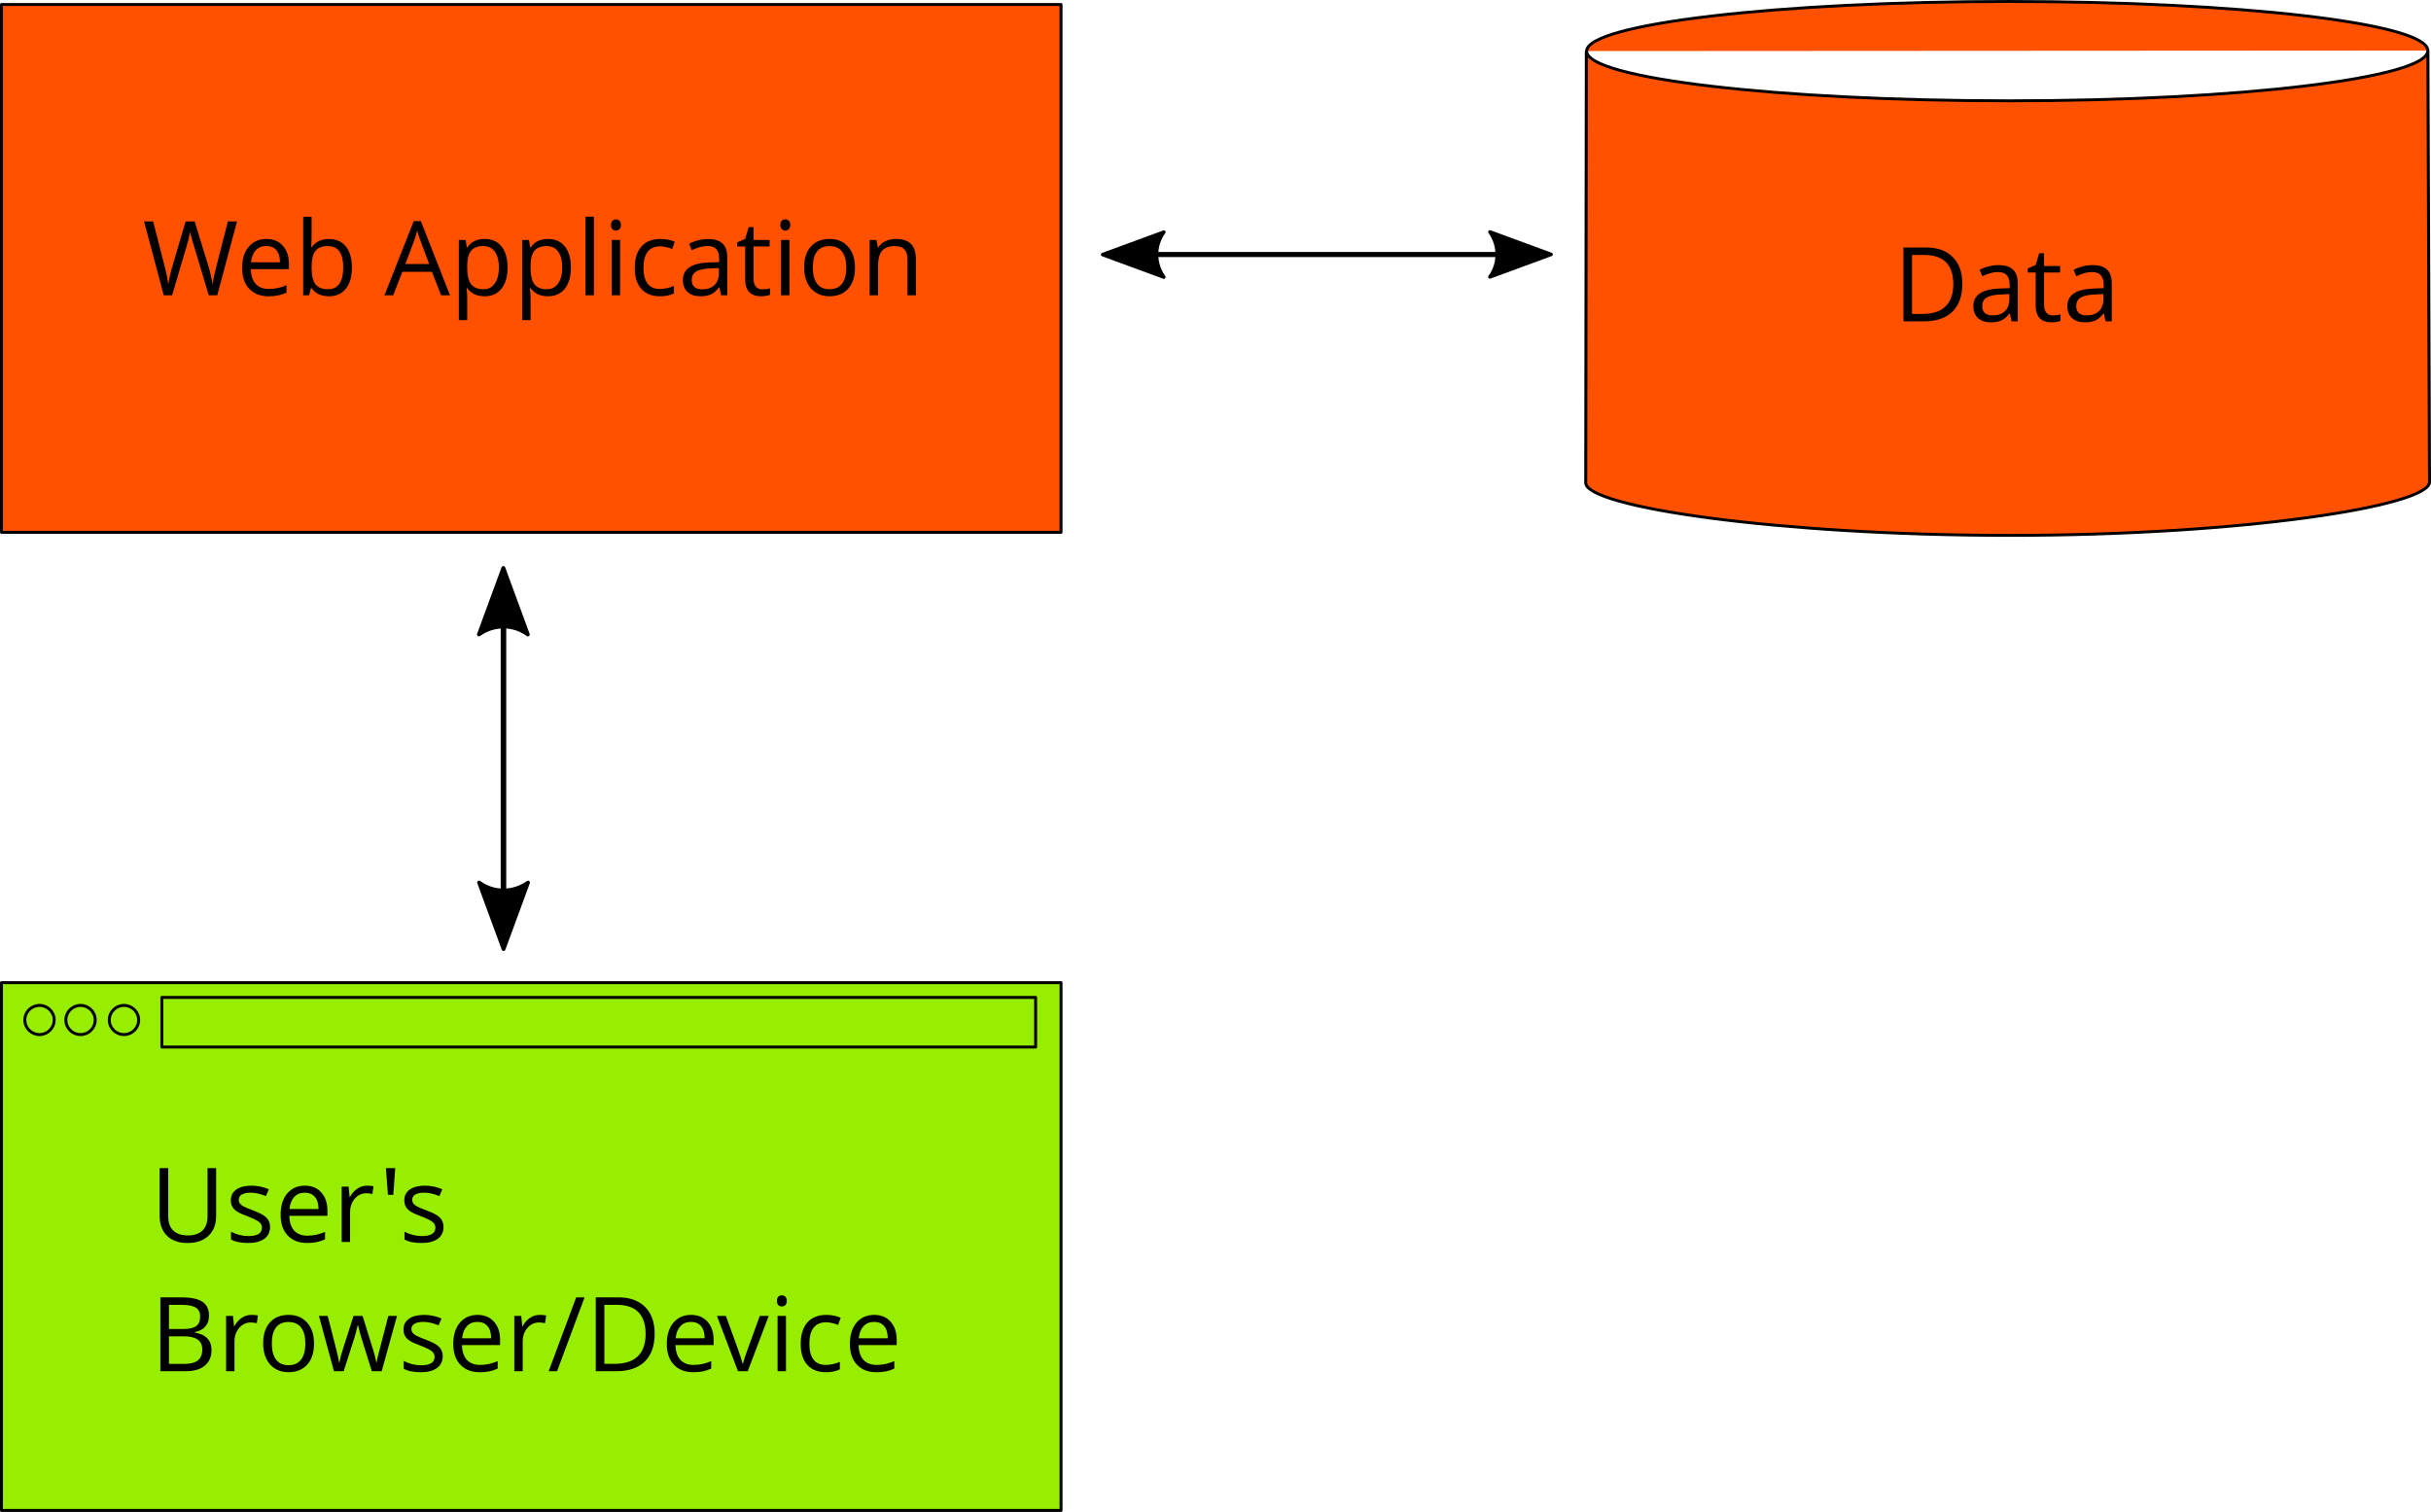
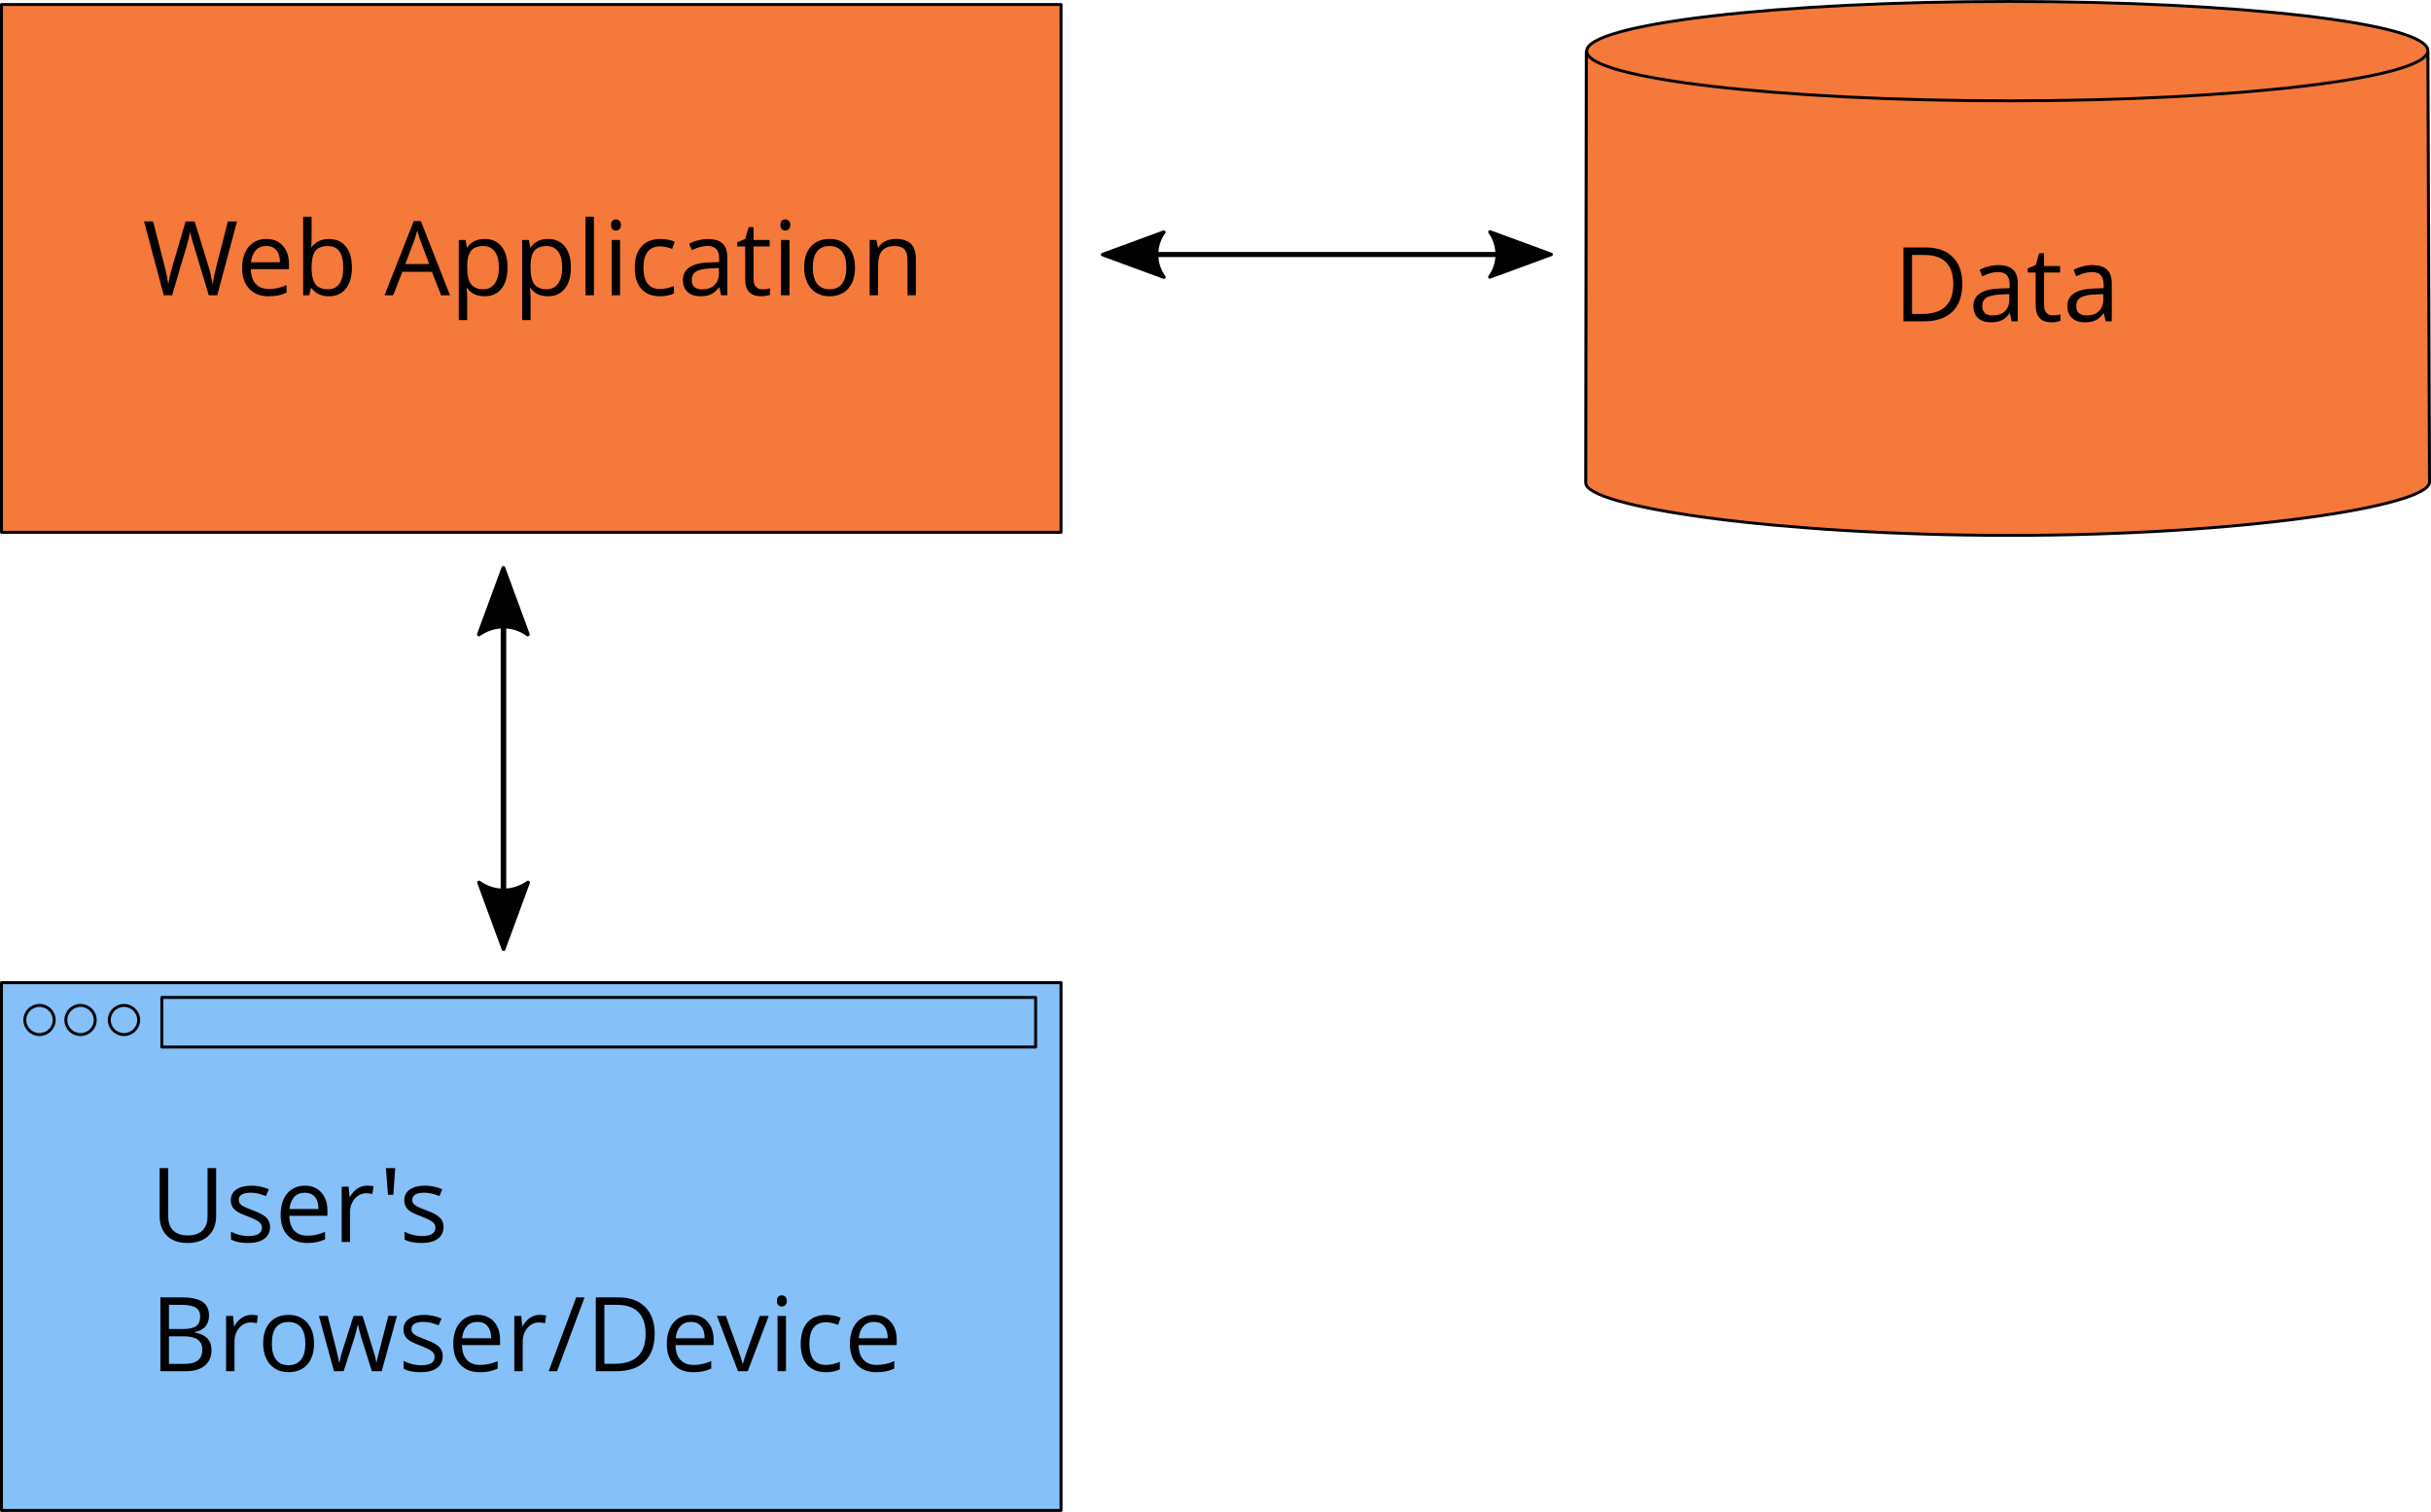
- <svg xmlns="http://www.w3.org/2000/svg" xmlns:ns1="http://www.openswatchbook.org/uri/2009/osb" xmlns:xlink="http://www.w3.org/1999/xlink" id="svg2" viewBox="0 0 411.492 255.935" height="72.23mm" width="116.13mm" version="1.1">
+ <svg xmlns="http://www.w3.org/2000/svg" id="svg2" viewBox="0 0 411.492 255.935" height="72.23mm" width="116.13mm" version="1.1">
+   <style>
+   .developer {fill: #f5793a;}
+   .user {fill: #85c0f9;}
+  </style>
  <defs id="defs4">
-     <linearGradient id="linearGradient9925" ns1:paint="solid">
-       <stop id="stop9927" stop-color="#ff5100" offset="0" />
-     </linearGradient>
    <marker id="marker4847" refY="0" refX="0" overflow="visible" orient="auto">
      <path id="path4849" stroke-linejoin="round" d="m8.719 4.034-10.926-4.018 10.926-4.018c-1.746 2.372-1.735 5.617-6e-7 8.035z" fill-rule="evenodd" transform="matrix(-1.1,0,0,-1.1,-1.1,0)" stroke="#000" stroke-width=".625" />
    </marker>
    <marker id="marker4789" refY="0" refX="0" overflow="visible" orient="auto">
      <path id="path4791" stroke-linejoin="round" d="m8.719 4.034-10.926-4.018 10.926-4.018c-1.746 2.372-1.735 5.617-6e-7 8.035z" fill-rule="evenodd" transform="matrix(1.1,0,0,1.1,1.1,0)" stroke="#000" stroke-width=".625" />
    </marker>
    <marker id="Arrow2Lend" refY="0" refX="0" orient="auto" overflow="visible">
      <path id="path4442" stroke-linejoin="round" d="m8.719 4.034-10.926-4.018 10.926-4.018c-1.746 2.372-1.735 5.617-6e-7 8.035z" fill-rule="evenodd" transform="matrix(-1.1,0,0,-1.1,-1.1,0)" stroke="#000" stroke-width=".625" />
    </marker>
    <marker id="marker4697" refY="0" refX="0" orient="auto" overflow="visible">
      <path id="path4699" stroke-linejoin="round" d="m8.719 4.034-10.926-4.018 10.926-4.018c-1.746 2.372-1.735 5.617-6e-7 8.035z" fill-rule="evenodd" transform="matrix(1.1,0,0,1.1,1.1,0)" stroke="#000" stroke-width=".625" />
    </marker>
-     <linearGradient id="linearGradient9917" y2="565.72" gradientUnits="userSpaceOnUse" y1="565.72" gradientTransform="translate(7.0711 -268.68)" x2="289.59" x1="109.74">
-       <stop id="stop9915" stop-color="#97ee00" offset="0" />
-     </linearGradient>
-     <linearGradient id="linearGradient9929" y2="400.14" xlink:href="#linearGradient9925" gradientUnits="userSpaceOnUse" y1="400.14" gradientTransform="translate(7.0711 -268.68)" x2="289.59" x1="109.74" />
-     <linearGradient id="linearGradient9935" y2="515.67" xlink:href="#linearGradient9925" gradientUnits="userSpaceOnUse" y1="515.67" x2="230.46" x1="16.507" />
  </defs>
  <g id="layer1" transform="translate(-116.81 -86.029)">
-     <path id="path4158-2" stroke-linejoin="round" d="m140.28 258.69a2.484 2.469 0 0 1 -2.484 2.469 2.484 2.469 0 0 1 -2.484 -2.469 2.484 2.469 0 0 1 2.484 -2.469 2.484 2.469 0 0 1 2.484 2.469zm-7.354 0a2.484 2.469 0 0 1 -2.484 2.469 2.484 2.469 0 0 1 -2.484 -2.469 2.484 2.469 0 0 1 2.484 -2.469 2.484 2.469 0 0 1 2.484 2.469zm-6.945 0a2.484 2.469 0 0 1 -2.484 2.469 2.484 2.469 0 0 1 -2.484 -2.469 2.484 2.469 0 0 1 2.484 -2.469 2.484 2.469 0 0 1 2.484 2.469zm18.229-3.822h147.9v8.4h-147.9zm-27.149-2.5h179.35v89.346h-179.35z" stroke="#000" stroke-linecap="round" stroke-width=".5" fill="url(#linearGradient9917)" />
-     <rect id="rect4136-6" stroke-linejoin="round" height="89.346" width="179.35" stroke="#000" stroke-linecap="round" y="86.791" x="117.06" stroke-width=".5" fill="url(#linearGradient9929)" />
-     <g id="g4325" transform="matrix(.6699 0 0 .64772 373.92 -202.54)" stroke-width=".759" fill="url(#linearGradient9935)">
-       <path id="path1934" stroke-linejoin="round" d="m229.66 458.75c0 7.166-47.748 13.111-105.8 13.111-58.056 0-106.75-5.816-106.75-12.982 0-7.166 48.693-12.982 106.75-12.982 58.056 0 105.8 5.687 105.8 12.853zm0.008-0.025 0.41 112.77c0 6.303-47.5 13.936-106.03 13.936-58.527 0-107.17-7.423-107.17-13.726l0.151-112.85" fill-rule="evenodd" stroke="#000" stroke-width=".759" fill="url(#linearGradient9935)" />
+     <path id="path4158-2" class="user" stroke-linejoin="round" d="m140.28 258.69a2.484 2.469 0 0 1 -2.484 2.469 2.484 2.469 0 0 1 -2.484 -2.469 2.484 2.469 0 0 1 2.484 -2.469 2.484 2.469 0 0 1 2.484 2.469zm-7.354 0a2.484 2.469 0 0 1 -2.484 2.469 2.484 2.469 0 0 1 -2.484 -2.469 2.484 2.469 0 0 1 2.484 -2.469 2.484 2.469 0 0 1 2.484 2.469zm-6.945 0a2.484 2.469 0 0 1 -2.484 2.469 2.484 2.469 0 0 1 -2.484 -2.469 2.484 2.469 0 0 1 2.484 -2.469 2.484 2.469 0 0 1 2.484 2.469zm18.229-3.822h147.9v8.4h-147.9zm-27.149-2.5h179.35v89.346h-179.35z" stroke="#000" stroke-linecap="round" stroke-width=".5" />
+     <rect id="rect4136-6" class="developer" stroke-linejoin="round" height="89.346" width="179.35" stroke="#000" stroke-linecap="round" y="86.791" x="117.06" stroke-width=".5" />
+     <g id="g4325" transform="matrix(.6699 0 0 .64772 373.92 -202.54)" stroke-width=".759">
+       <path id="path1934" class="developer" stroke-linejoin="round" d="m229.66 458.75c0 7.166-47.748 13.111-105.8 13.111-58.056 0-106.75-5.816-106.75-12.982 0-7.166 48.693-12.982 106.75-12.982 58.056 0 105.8 5.687 105.8 12.853zm0.008-0.025 0.41 112.77c0 6.303-47.5 13.936-106.03 13.936-58.527 0-107.17-7.423-107.17-13.726l0.151-112.85" stroke="#000" stroke-width=".759" />
    </g>
    <text id="text4367" style="word-spacing:0px;letter-spacing:0px" xml:space="preserve" font-size="40px" line-height="125%" y="136.01" x="140.96" font-family="Sans" fill="#000000">
      <tspan id="tspan4369" font-size="17.5px" y="136.01" x="140.96" font-family="'Open Sans'">Web Application</tspan>
    </text>
    <text id="text4367-4" style="word-spacing:0px;letter-spacing:0px" xml:space="preserve" font-size="40px" line-height="125%" y="140.424" x="437.285" font-family="Sans" fill="#000000">
      <tspan id="tspan4389" font-size="17.5px" y="140.424" x="437.285" font-family="'Open Sans'">Data</tspan>
    </text>
    <text id="text4367-40" style="word-spacing:0px;letter-spacing:0px" xml:space="preserve" font-size="17.5px" line-height="125%" y="296.264" x="142.237" font-family="'Open Sans'" fill="#000000">
      <tspan id="tspan4369-5" y="296.264" x="142.237">User's</tspan>
      <tspan id="tspan6317" y="318.139" x="142.237">Browser/Device</tspan>
    </text>
    <path id="path4415" marker-end="url(#Arrow2Lend)" d="m304.6 129.11h73.618" marker-start="url(#marker4697)" stroke="#000" stroke-width=".862px" fill="none" />
    <path id="path4781" marker-end="url(#marker4847)" d="m202.03 183.41v62.03" marker-start="url(#marker4789)" stroke="#000" stroke-width=".937px" fill="none" />
  </g>
</svg>
